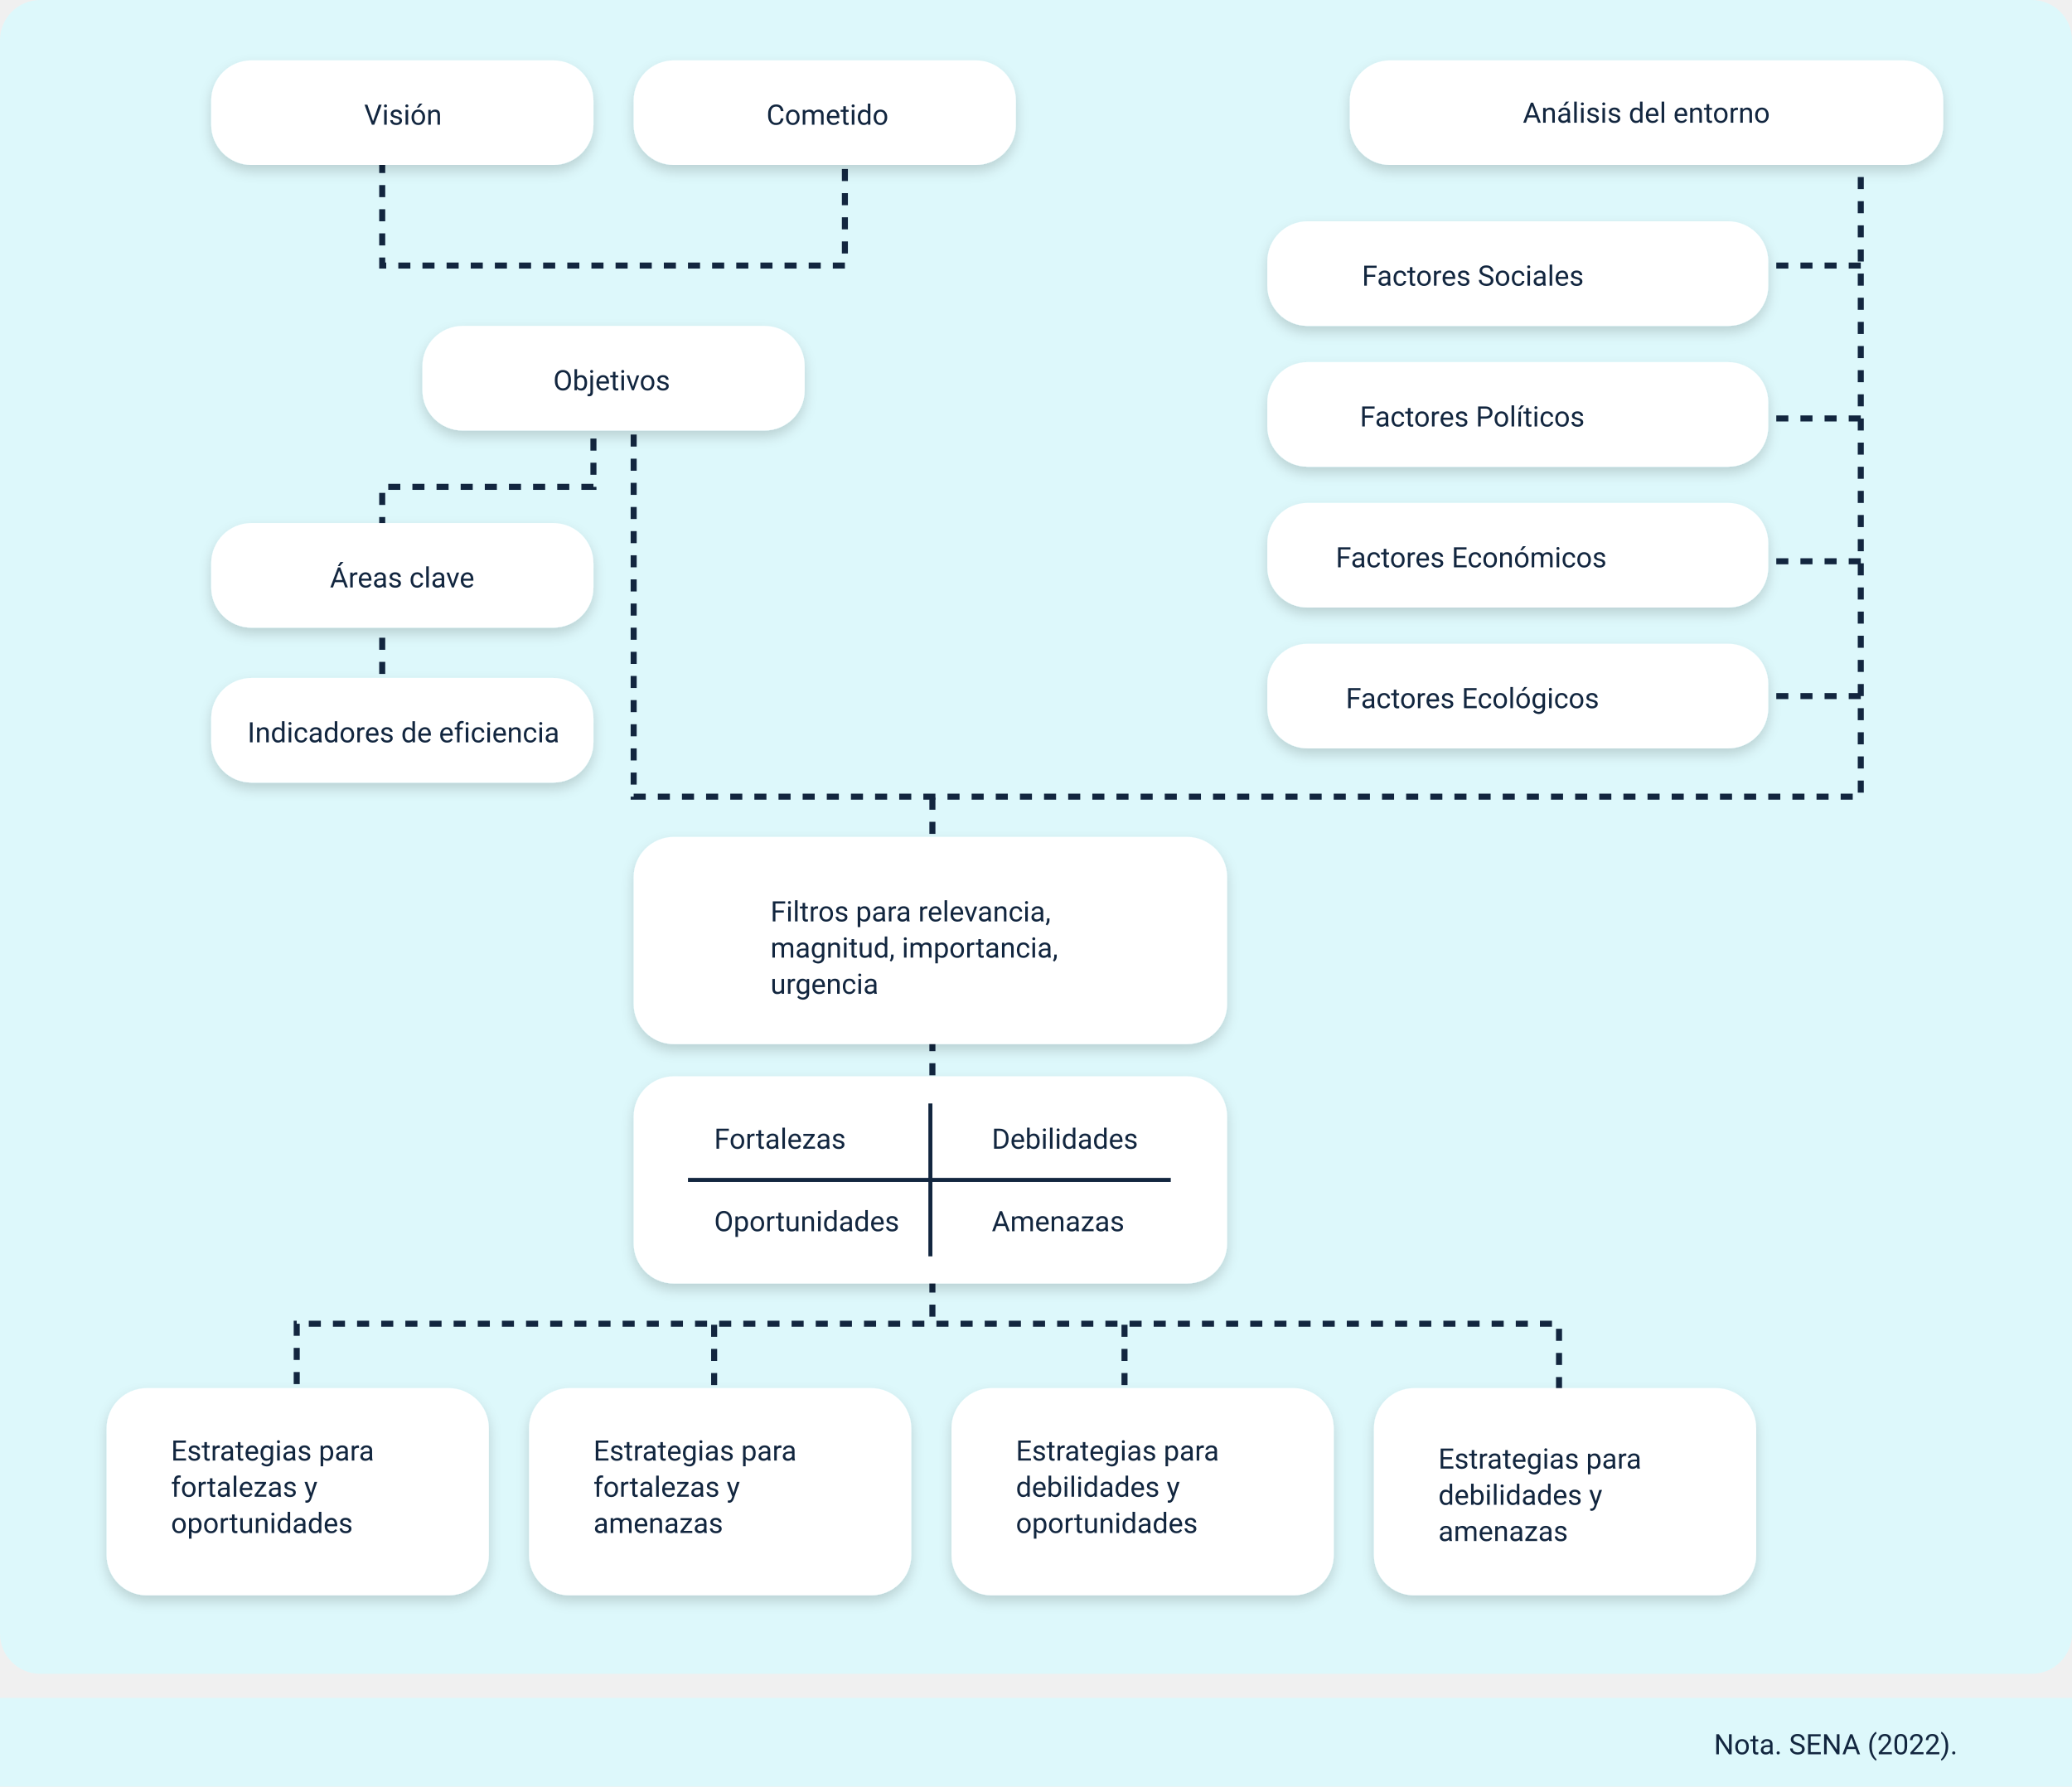
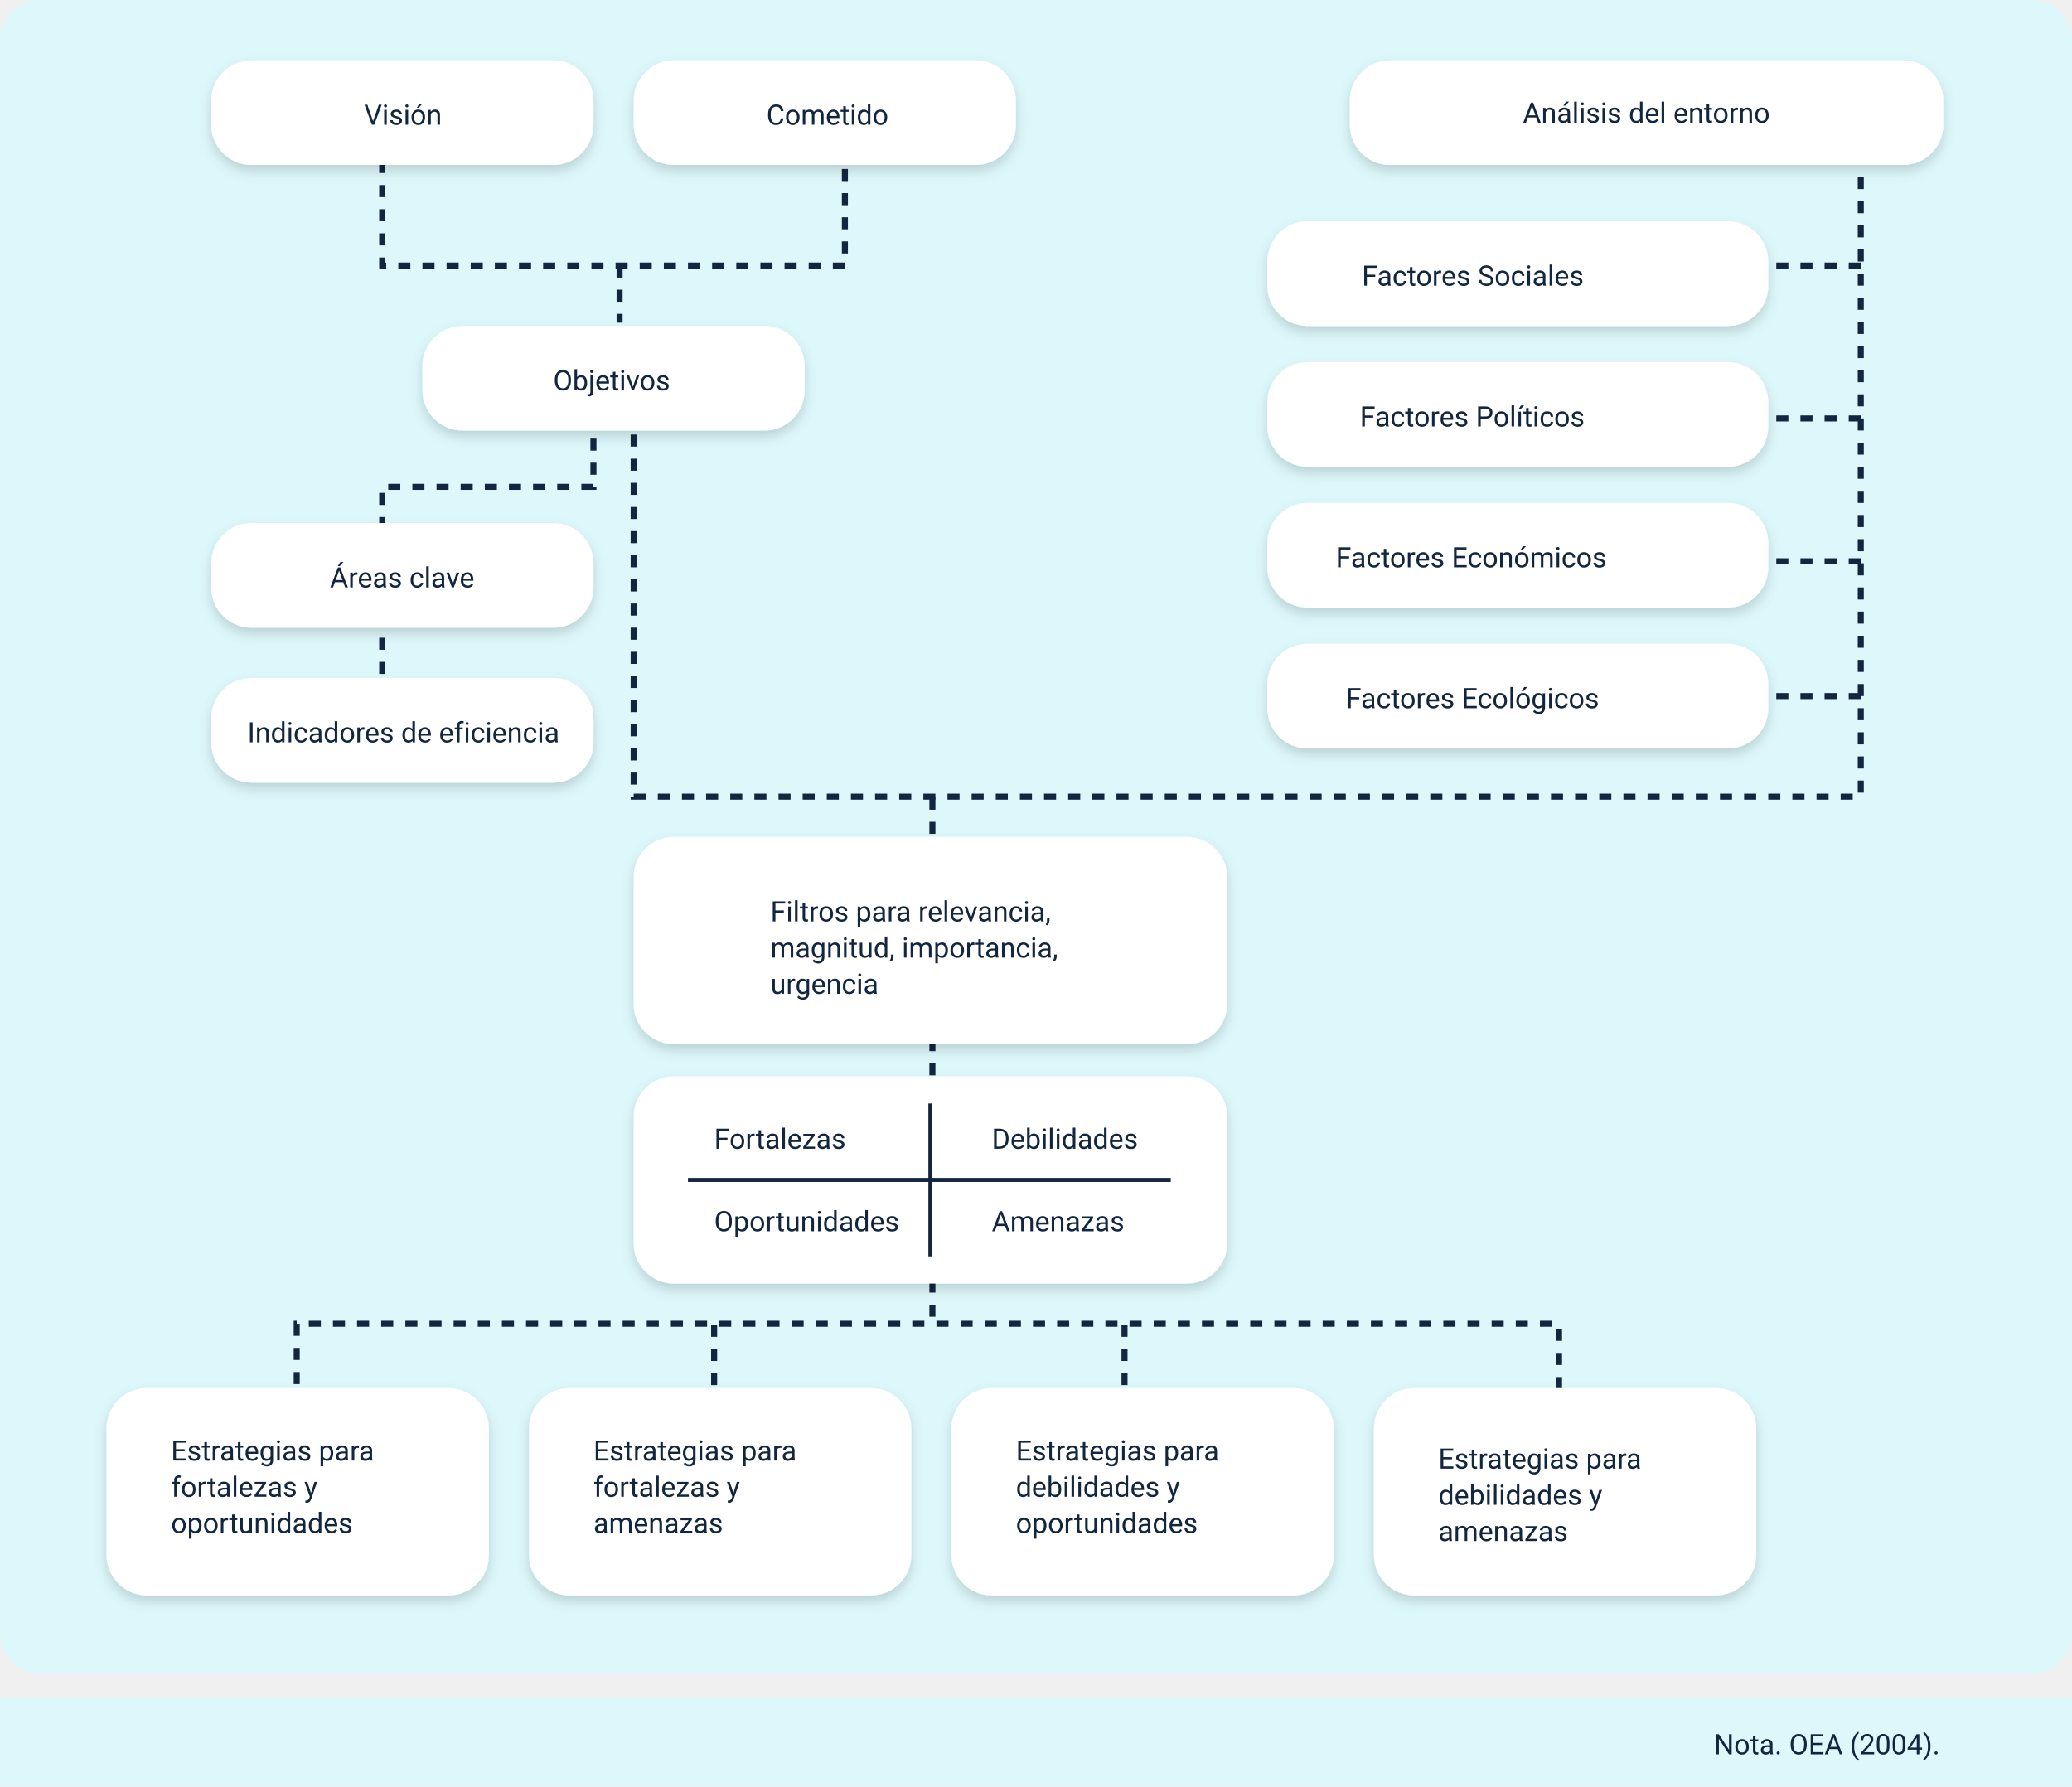
<svg xmlns="http://www.w3.org/2000/svg" width="1030" height="888" viewBox="0 0 1030 888">
  <defs>
    <filter id="Rectángulo_39314" x="96" y="24" width="208" height="70" filterUnits="userSpaceOnUse">
      <feOffset dy="3" input="SourceAlpha" />
      <feGaussianBlur stdDeviation="3" result="blur" />
      <feFlood flood-opacity="0.161" />
      <feComposite operator="in" in2="blur" />
      <feComposite in="SourceGraphic" />
    </filter>
    <filter id="Rectángulo_39315" x="306" y="24" width="208" height="70" filterUnits="userSpaceOnUse">
      <feOffset dy="3" input="SourceAlpha" />
      <feGaussianBlur stdDeviation="3" result="blur-2" />
      <feFlood flood-opacity="0.161" />
      <feComposite operator="in" in2="blur-2" />
      <feComposite in="SourceGraphic" />
    </filter>
    <filter id="Rectángulo_39319" x="662" y="24" width="313" height="70" filterUnits="userSpaceOnUse">
      <feOffset dy="3" input="SourceAlpha" />
      <feGaussianBlur stdDeviation="3" result="blur-3" />
      <feFlood flood-opacity="0.161" />
      <feComposite operator="in" in2="blur-3" />
      <feComposite in="SourceGraphic" />
    </filter>
    <filter id="Rectángulo_39324" x="306" y="410" width="313" height="121" filterUnits="userSpaceOnUse">
      <feOffset dy="3" input="SourceAlpha" />
      <feGaussianBlur stdDeviation="3" result="blur-4" />
      <feFlood flood-opacity="0.161" />
      <feComposite operator="in" in2="blur-4" />
      <feComposite in="SourceGraphic" />
    </filter>
    <filter id="Rectángulo_39325" x="306" y="529" width="313" height="121" filterUnits="userSpaceOnUse">
      <feOffset dy="3" input="SourceAlpha" />
      <feGaussianBlur stdDeviation="3" result="blur-5" />
      <feFlood flood-opacity="0.161" />
      <feComposite operator="in" in2="blur-5" />
      <feComposite in="SourceGraphic" />
    </filter>
    <filter id="Rectángulo_39317" x="96" y="254" width="208" height="70" filterUnits="userSpaceOnUse">
      <feOffset dy="3" input="SourceAlpha" />
      <feGaussianBlur stdDeviation="3" result="blur-6" />
      <feFlood flood-opacity="0.161" />
      <feComposite operator="in" in2="blur-6" />
      <feComposite in="SourceGraphic" />
    </filter>
    <filter id="Rectángulo_39318" x="96" y="331" width="208" height="70" filterUnits="userSpaceOnUse">
      <feOffset dy="3" input="SourceAlpha" />
      <feGaussianBlur stdDeviation="3" result="blur-7" />
      <feFlood flood-opacity="0.161" />
      <feComposite operator="in" in2="blur-7" />
      <feComposite in="SourceGraphic" />
    </filter>
    <filter id="Rectángulo_39316" x="201" y="156" width="208" height="70" filterUnits="userSpaceOnUse">
      <feOffset dy="3" input="SourceAlpha" />
      <feGaussianBlur stdDeviation="3" result="blur-8" />
      <feFlood flood-opacity="0.161" />
      <feComposite operator="in" in2="blur-8" />
      <feComposite in="SourceGraphic" />
    </filter>
    <filter id="Rectángulo_39326" x="44" y="684" width="208" height="121" filterUnits="userSpaceOnUse">
      <feOffset dy="3" input="SourceAlpha" />
      <feGaussianBlur stdDeviation="3" result="blur-9" />
      <feFlood flood-opacity="0.161" />
      <feComposite operator="in" in2="blur-9" />
      <feComposite in="SourceGraphic" />
    </filter>
    <filter id="Rectángulo_39327" x="254" y="684" width="208" height="121" filterUnits="userSpaceOnUse">
      <feOffset dy="3" input="SourceAlpha" />
      <feGaussianBlur stdDeviation="3" result="blur-10" />
      <feFlood flood-opacity="0.161" />
      <feComposite operator="in" in2="blur-10" />
      <feComposite in="SourceGraphic" />
    </filter>
    <filter id="Rectángulo_39328" x="464" y="684" width="208" height="121" filterUnits="userSpaceOnUse">
      <feOffset dy="3" input="SourceAlpha" />
      <feGaussianBlur stdDeviation="3" result="blur-11" />
      <feFlood flood-opacity="0.161" />
      <feComposite operator="in" in2="blur-11" />
      <feComposite in="SourceGraphic" />
    </filter>
    <filter id="Rectángulo_39329" x="674" y="684" width="208" height="121" filterUnits="userSpaceOnUse">
      <feOffset dy="3" input="SourceAlpha" />
      <feGaussianBlur stdDeviation="3" result="blur-12" />
      <feFlood flood-opacity="0.161" />
      <feComposite operator="in" in2="blur-12" />
      <feComposite in="SourceGraphic" />
    </filter>
    <filter id="Rectángulo_39320" x="621" y="104" width="267" height="70" filterUnits="userSpaceOnUse">
      <feOffset dy="3" input="SourceAlpha" />
      <feGaussianBlur stdDeviation="3" result="blur-13" />
      <feFlood flood-opacity="0.161" />
      <feComposite operator="in" in2="blur-13" />
      <feComposite in="SourceGraphic" />
    </filter>
    <filter id="Rectángulo_39321" x="621" y="174" width="267" height="70" filterUnits="userSpaceOnUse">
      <feOffset dy="3" input="SourceAlpha" />
      <feGaussianBlur stdDeviation="3" result="blur-14" />
      <feFlood flood-opacity="0.161" />
      <feComposite operator="in" in2="blur-14" />
      <feComposite in="SourceGraphic" />
    </filter>
    <filter id="Rectángulo_39322" x="621" y="244" width="267" height="70" filterUnits="userSpaceOnUse">
      <feOffset dy="3" input="SourceAlpha" />
      <feGaussianBlur stdDeviation="3" result="blur-15" />
      <feFlood flood-opacity="0.161" />
      <feComposite operator="in" in2="blur-15" />
      <feComposite in="SourceGraphic" />
    </filter>
    <filter id="Rectángulo_39323" x="621" y="314" width="267" height="70" filterUnits="userSpaceOnUse">
      <feOffset dy="3" input="SourceAlpha" />
      <feGaussianBlur stdDeviation="3" result="blur-16" />
      <feFlood flood-opacity="0.161" />
      <feComposite operator="in" in2="blur-16" />
      <feComposite in="SourceGraphic" />
    </filter>
  </defs>
-   <g id="Grupo_850458" data-name="Grupo 850458" transform="translate(-282.5 -2954)">
-     <path id="Trazado_588630" data-name="Trazado 588630" d="M20,0h990a20,20,0,0,1,20,20V812a20,20,0,0,1-20,20H20A20,20,0,0,1,0,812V20A20,20,0,0,1,20,0Z" transform="translate(282.5 2954)" fill="#ddf8fb" />
-     <g id="Grupo_850239" data-name="Grupo 850239" transform="translate(-2.5 253)">
-       <rect id="Rectángulo_39313" data-name="Rectángulo 39313" width="1030" height="44" transform="translate(285 3545)" fill="#ddf8fb" />
-       <text id="Nota._SENA_2022_." data-name="Nota. SENA (2022)." transform="translate(1137 3573)" fill="#12263f" font-size="14" font-family="Roboto-Regular, Roboto">
-         <tspan x="0" y="0">Nota. SENA (2022).</tspan>
-       </text>
+   <g id="Grupo_850463" data-name="Grupo 850463" transform="translate(-282.5 -2954)">
+     <g id="Grupo_850462" data-name="Grupo 850462">
+       <path id="Trazado_588635" data-name="Trazado 588635" d="M20,0h990a20,20,0,0,1,20,20V812a20,20,0,0,1-20,20H20A20,20,0,0,1,0,812V20A20,20,0,0,1,20,0Z" transform="translate(282.5 2954)" fill="#ddf8fb" />
+       <g id="Grupo_850239" data-name="Grupo 850239" transform="translate(-2.5 253)">
+         <rect id="Rectángulo_39313" data-name="Rectángulo 39313" width="1030" height="44" transform="translate(285 3545)" fill="#ddf8fb" />
+         <text id="Nota._OEA_2004_." data-name="Nota. OEA (2004)." transform="translate(1137 3573)" fill="#12263f" font-size="14" font-family="Roboto-Regular, Roboto">
+           <tspan x="0" y="0">Nota. OEA (2004).</tspan>
+         </text>
+       </g>
    </g>
    <path id="Trazado_586955" data-name="Trazado 586955" d="M1119-9000v64h230v-64" transform="translate(-646.5 12022)" fill="none" stroke="#12263f" stroke-width="3" stroke-dasharray="6" />
    <path id="Trazado_586956" data-name="Trazado 586956" d="M1244-8864v192h610v-198.307c0-73.6,0-147.693,0-147.693" transform="translate(-646.5 12022)" fill="none" stroke="#12263f" stroke-width="3" stroke-dasharray="6" />
    <g id="Grupo_850236" data-name="Grupo 850236" transform="translate(-2.5 335)">
      <g transform="matrix(1, 0, 0, 1, 285, 2619)" filter="url(#Rectángulo_39314)">
        <rect id="Rectángulo_39314-2" data-name="Rectángulo 39314" width="190" height="52" rx="20" transform="translate(105 30)" fill="#fff" />
      </g>
      <g transform="matrix(1, 0, 0, 1, 285, 2619)" filter="url(#Rectángulo_39315)">
        <rect id="Rectángulo_39315-2" data-name="Rectángulo 39315" width="190" height="52" rx="20" transform="translate(315 30)" fill="#fff" />
      </g>
      <g transform="matrix(1, 0, 0, 1, 285, 2619)" filter="url(#Rectángulo_39319)">
        <rect id="Rectángulo_39319-2" data-name="Rectángulo 39319" width="295" height="52" rx="20" transform="translate(671 30)" fill="#fff" />
      </g>
      <text id="Visión" transform="translate(466 2681)" fill="#12263f" font-size="14" font-family="Roboto-Regular, Roboto">
        <tspan x="0" y="0">Visión</tspan>
      </text>
      <text id="Cometido" transform="translate(666 2681)" fill="#12263f" font-size="14" font-family="Roboto-Regular, Roboto">
        <tspan x="0" y="0">Cometido</tspan>
      </text>
      <text id="Análisis_del_entorno" data-name="Análisis del entorno" transform="translate(1042 2680)" fill="#12263f" font-size="14" font-family="Roboto-Regular, Roboto">
        <tspan x="0" y="0">Análisis del entorno</tspan>
      </text>
      <path id="Trazado_586957" data-name="Trazado 586957" d="M580,2825v36H475v134" fill="none" stroke="#12263f" stroke-width="3" stroke-dasharray="6" />
      <path id="Trazado_586958" data-name="Trazado 586958" d="M432.5,3319v-42H1060v42" fill="none" stroke="#12263f" stroke-width="3" stroke-dasharray="6" />
      <path id="Trazado_586959" data-name="Trazado 586959" d="M0,0V262" transform="translate(748.5 3015.5)" fill="none" stroke="#12263f" stroke-width="3" stroke-dasharray="6" />
      <line id="Línea_164" data-name="Línea 164" y2="42" transform="translate(844 3277.5)" fill="none" stroke="#12263f" stroke-width="3" stroke-dasharray="6" />
      <line id="Línea_165" data-name="Línea 165" y2="42" transform="translate(640 3277.5)" fill="none" stroke="#12263f" stroke-width="3" stroke-dasharray="6" />
      <g transform="matrix(1, 0, 0, 1, 285, 2619)" filter="url(#Rectángulo_39324)">
        <rect id="Rectángulo_39324-2" data-name="Rectángulo 39324" width="295" height="103" rx="20" transform="translate(315 416)" fill="#fff" />
      </g>
      <text id="Filtros_para_relevancia_magnitud_importancia_urgencia" data-name="Filtros para relevancia, magnitud, importancia, urgencia" transform="translate(668 3062)" fill="#12263f" font-size="14" font-family="Roboto-Regular, Roboto">
        <tspan x="0" y="15">Filtros para relevancia, </tspan>
        <tspan x="0" y="33">magnitud, importancia, </tspan>
        <tspan x="0" y="51">urgencia</tspan>
      </text>
      <g id="Grupo_850237" data-name="Grupo 850237">
        <g transform="matrix(1, 0, 0, 1, 285, 2619)" filter="url(#Rectángulo_39325)">
          <rect id="Rectángulo_39325-2" data-name="Rectángulo 39325" width="295" height="103" rx="20" transform="translate(315 535)" fill="#fff" />
        </g>
        <text id="Fortalezas" transform="translate(640 3190)" fill="#12263f" font-size="14" font-family="Roboto-Regular, Roboto">
          <tspan x="0" y="0">Fortalezas</tspan>
        </text>
        <text id="Oportunidades" transform="translate(640 3231)" fill="#12263f" font-size="14" font-family="Roboto-Regular, Roboto">
          <tspan x="0" y="0">Oportunidades</tspan>
        </text>
        <text id="Debilidades" transform="translate(778 3190)" fill="#12263f" font-size="14" font-family="Roboto-Regular, Roboto">
          <tspan x="0" y="0">Debilidades</tspan>
        </text>
        <text id="Amenazas" transform="translate(778 3231)" fill="#12263f" font-size="14" font-family="Roboto-Regular, Roboto">
          <tspan x="0" y="0">Amenazas</tspan>
        </text>
        <path id="Trazado_586954" data-name="Trazado 586954" d="M1271-8461.5h240" transform="translate(-644 11667)" fill="none" stroke="#12263f" stroke-width="2" />
        <line id="Línea_162" data-name="Línea 162" y2="76" transform="translate(747.5 3167.5)" fill="none" stroke="#12263f" stroke-width="2" />
      </g>
      <g transform="matrix(1, 0, 0, 1, 285, 2619)" filter="url(#Rectángulo_39317)">
        <rect id="Rectángulo_39317-2" data-name="Rectángulo 39317" width="190" height="52" rx="20" transform="translate(105 260)" fill="#fff" />
      </g>
      <g transform="matrix(1, 0, 0, 1, 285, 2619)" filter="url(#Rectángulo_39318)">
        <rect id="Rectángulo_39318-2" data-name="Rectángulo 39318" width="190" height="52" rx="20" transform="translate(105 337)" fill="#fff" />
      </g>
      <text id="Áreas_clave" data-name="Áreas clave" transform="translate(449 2911)" fill="#12263f" font-size="14" font-family="Roboto-Regular, Roboto">
        <tspan x="0" y="0">Áreas clave</tspan>
      </text>
      <text id="Indicadores_de_eficiencia" data-name="Indicadores de eficiencia" transform="translate(408 2988)" fill="#12263f" font-size="14" font-family="Roboto-Regular, Roboto">
        <tspan x="0" y="0">Indicadores de eficiencia</tspan>
      </text>
      <g transform="matrix(1, 0, 0, 1, 285, 2619)" filter="url(#Rectángulo_39316)">
        <rect id="Rectángulo_39316-2" data-name="Rectángulo 39316" width="190" height="52" rx="20" transform="translate(210 162)" fill="#fff" />
      </g>
      <text id="Objetivos" transform="translate(560 2813)" fill="#12263f" font-size="14" font-family="Roboto-Regular, Roboto">
        <tspan x="0" y="0">Objetivos</tspan>
      </text>
      <g id="Grupo_850235" data-name="Grupo 850235" transform="translate(-52 12)">
        <g transform="matrix(1, 0, 0, 1, 337, 2607)" filter="url(#Rectángulo_39326)">
          <rect id="Rectángulo_39326-2" data-name="Rectángulo 39326" width="190" height="103" rx="20" transform="translate(53 690)" fill="#fff" />
        </g>
        <g transform="matrix(1, 0, 0, 1, 337, 2607)" filter="url(#Rectángulo_39327)">
          <rect id="Rectángulo_39327-2" data-name="Rectángulo 39327" width="190" height="103" rx="20" transform="translate(263 690)" fill="#fff" />
        </g>
        <g transform="matrix(1, 0, 0, 1, 337, 2607)" filter="url(#Rectángulo_39328)">
          <rect id="Rectángulo_39328-2" data-name="Rectángulo 39328" width="190" height="103" rx="20" transform="translate(473 690)" fill="#fff" />
        </g>
        <g transform="matrix(1, 0, 0, 1, 337, 2607)" filter="url(#Rectángulo_39329)">
          <rect id="Rectángulo_39329-2" data-name="Rectángulo 39329" width="190" height="103" rx="20" transform="translate(683 690)" fill="#fff" />
        </g>
      </g>
      <text id="Estrategias_para_fortalezas_y_oportunidades" data-name="Estrategias para fortalezas y oportunidades" transform="translate(370 3330)" fill="#12263f" font-size="14" font-family="Roboto-Regular, Roboto">
        <tspan x="0" y="15">Estrategias para </tspan>
        <tspan x="0" y="33">fortalezas y </tspan>
        <tspan x="0" y="51">oportunidades</tspan>
      </text>
      <text id="Estrategias_para_fortalezas_y_amenazas" data-name="Estrategias para fortalezas y amenazas" transform="translate(580 3330)" fill="#12263f" font-size="14" font-family="Roboto-Regular, Roboto">
        <tspan x="0" y="15">Estrategias para </tspan>
        <tspan x="0" y="33">fortalezas y </tspan>
        <tspan x="0" y="51">amenazas</tspan>
      </text>
      <text id="Estrategias_para_debilidades_y_oportunidades" data-name="Estrategias para debilidades y oportunidades" transform="translate(790 3330)" fill="#12263f" font-size="14" font-family="Roboto-Regular, Roboto">
        <tspan x="0" y="15">Estrategias para </tspan>
        <tspan x="0" y="33">debilidades y </tspan>
        <tspan x="0" y="51">oportunidades</tspan>
      </text>
      <text id="Estrategias_para_debilidades_y_amenazas" data-name="Estrategias para debilidades y amenazas" transform="translate(1000 3334)" fill="#12263f" font-size="14" font-family="Roboto-Regular, Roboto">
        <tspan x="0" y="15">Estrategias para </tspan>
        <tspan x="0" y="33">debilidades y </tspan>
        <tspan x="0" y="51">amenazas</tspan>
      </text>
    </g>
    <path id="Trazado_586960" data-name="Trazado 586960" d="M1854-8936h-73" transform="translate(-646.5 12022)" fill="none" stroke="#12263f" stroke-width="3" stroke-dasharray="6" />
    <path id="Trazado_586961" data-name="Trazado 586961" d="M1854-8936h-73" transform="translate(-646.5 12098)" fill="none" stroke="#12263f" stroke-width="3" stroke-dasharray="6" />
    <path id="Trazado_586962" data-name="Trazado 586962" d="M1854-8936h-73" transform="translate(-646.5 12169)" fill="none" stroke="#12263f" stroke-width="3" stroke-dasharray="6" />
    <path id="Trazado_586963" data-name="Trazado 586963" d="M1854-8936h-73" transform="translate(-646.5 12236)" fill="none" stroke="#12263f" stroke-width="3" stroke-dasharray="6" />
    <g id="Grupo_850238" data-name="Grupo 850238" transform="translate(-2.5 335)">
      <g transform="matrix(1, 0, 0, 1, 285, 2619)" filter="url(#Rectángulo_39320)">
        <rect id="Rectángulo_39320-2" data-name="Rectángulo 39320" width="249" height="52" rx="20" transform="translate(630 110)" fill="#fff" />
      </g>
      <g transform="matrix(1, 0, 0, 1, 285, 2619)" filter="url(#Rectángulo_39321)">
        <rect id="Rectángulo_39321-2" data-name="Rectángulo 39321" width="249" height="52" rx="20" transform="translate(630 180)" fill="#fff" />
      </g>
      <g transform="matrix(1, 0, 0, 1, 285, 2619)" filter="url(#Rectángulo_39322)">
        <rect id="Rectángulo_39322-2" data-name="Rectángulo 39322" width="249" height="52" rx="20" transform="translate(630 250)" fill="#fff" />
      </g>
      <g transform="matrix(1, 0, 0, 1, 285, 2619)" filter="url(#Rectángulo_39323)">
        <rect id="Rectángulo_39323-2" data-name="Rectángulo 39323" width="249" height="52" rx="20" transform="translate(630 320)" fill="#fff" />
      </g>
      <text id="Factores_Sociales" data-name="Factores Sociales" transform="translate(962 2761)" fill="#12263f" font-size="14" font-family="Roboto-Regular, Roboto">
        <tspan x="0" y="0">Factores Sociales</tspan>
      </text>
      <text id="Factores_Económicos" data-name="Factores Económicos" transform="translate(949 2901)" fill="#12263f" font-size="14" font-family="Roboto-Regular, Roboto">
        <tspan x="0" y="0">Factores Económicos</tspan>
      </text>
      <text id="Factores_Ecológicos" data-name="Factores Ecológicos" transform="translate(954 2971)" fill="#12263f" font-size="14" font-family="Roboto-Regular, Roboto">
        <tspan x="0" y="0">Factores Ecológicos</tspan>
      </text>
      <text id="Factores_Políticos" data-name="Factores Políticos" transform="translate(961 2831)" fill="#12263f" font-size="14" font-family="Roboto-Regular, Roboto">
        <tspan x="0" y="0">Factores Políticos</tspan>
      </text>
    </g>
+     <path id="Trazado_588634" data-name="Trazado 588634" d="M475,2961.99h0v28.4" transform="translate(115.5 124.01)" fill="none" stroke="#12263f" stroke-width="3" stroke-dasharray="6" />
  </g>
</svg>
